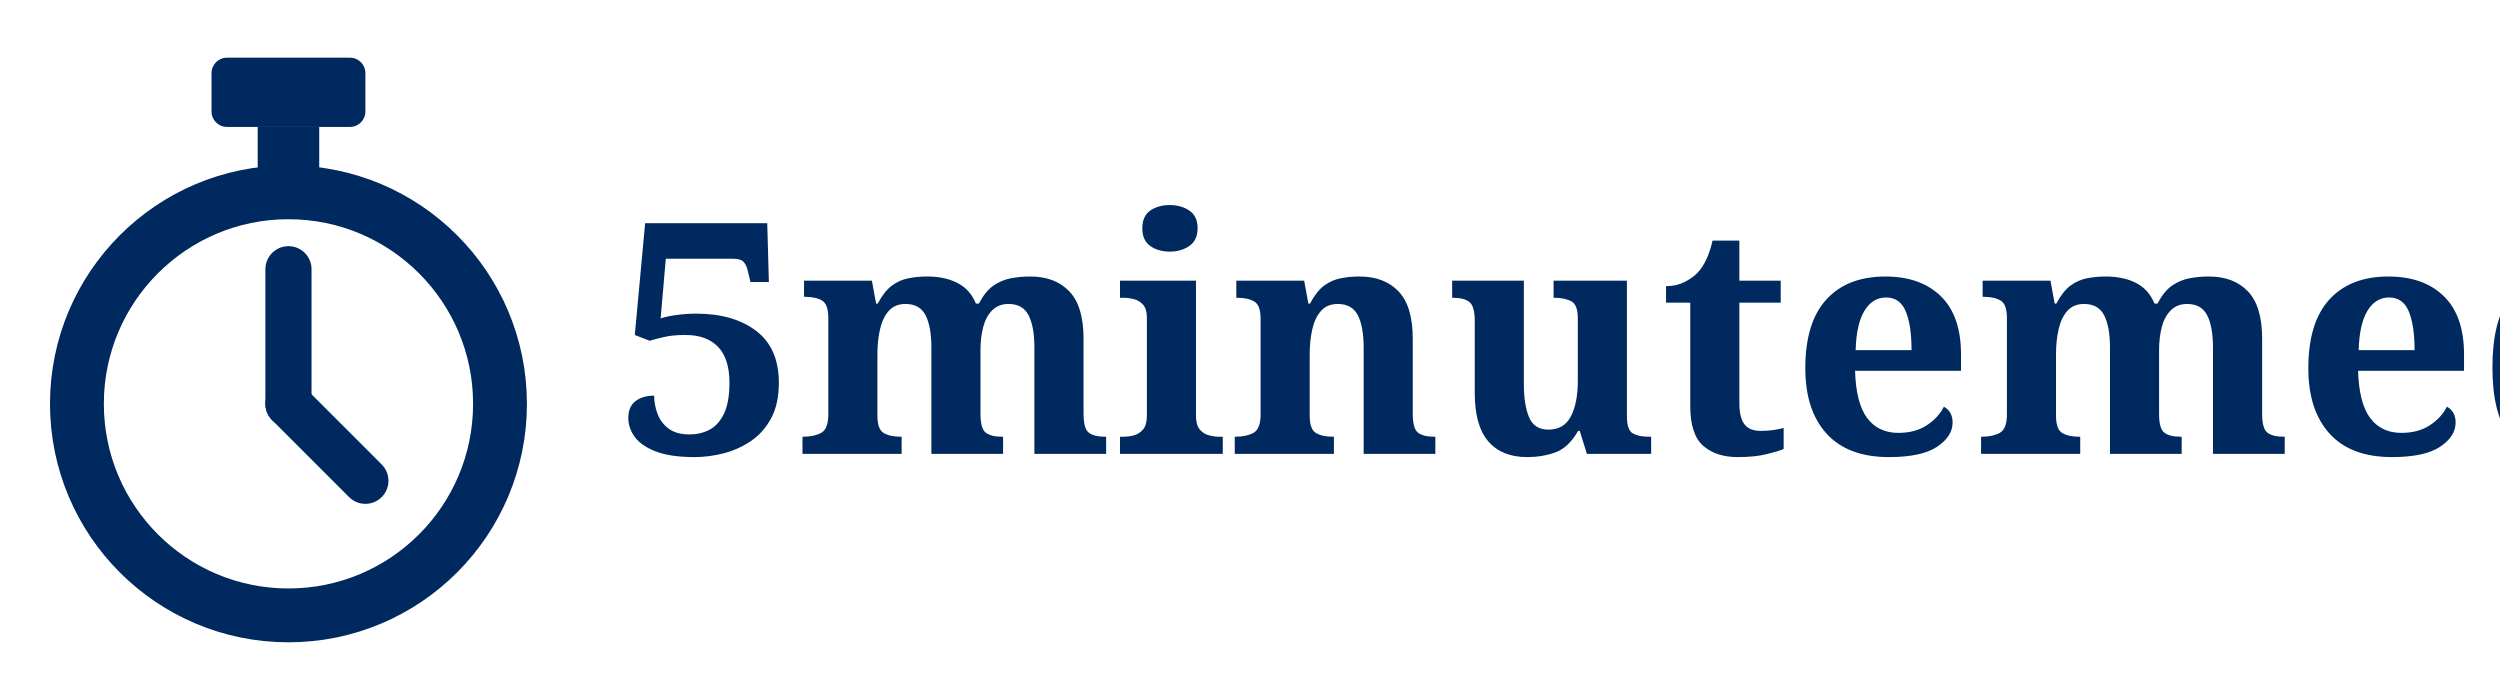
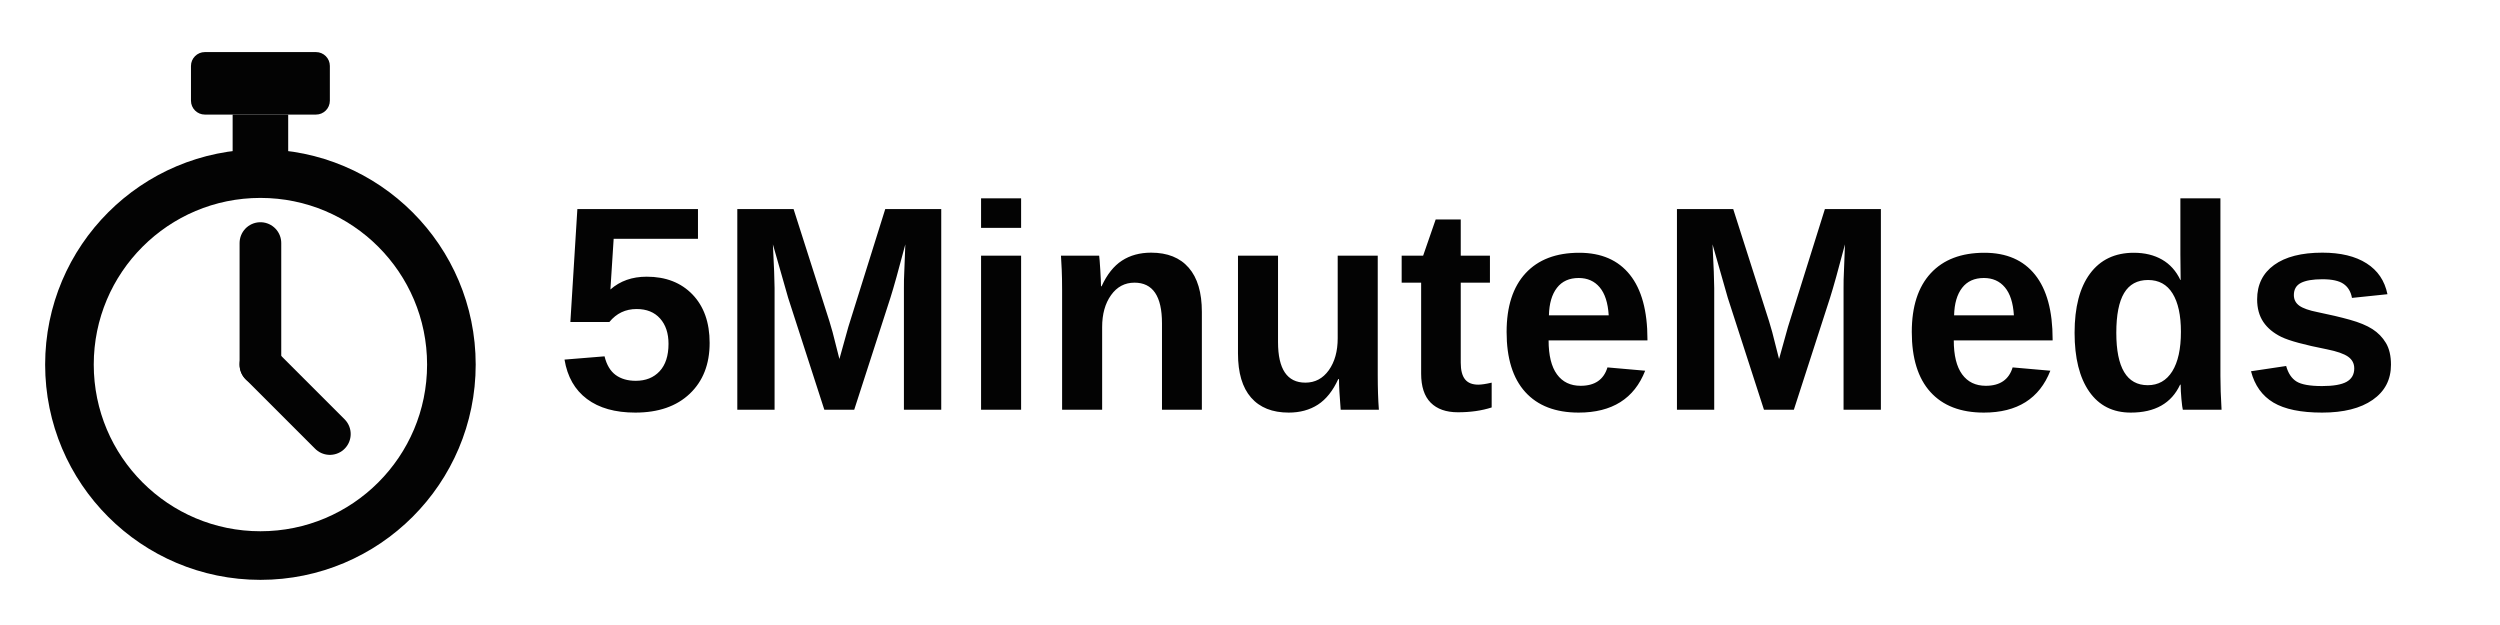
- <svg xmlns="http://www.w3.org/2000/svg" viewBox="0 0 650 180" width="650" height="180">
-   <circle cx="75" cy="105" r="55" fill="none" stroke="#00295F" stroke-width="14" stroke-linecap="round" />
-   <rect x="55" y="15" width="40" height="18" rx="4" ry="4" fill="#00295F" />
-   <rect x="67" y="33" width="16" height="22" fill="#00295F" />
-   <line x1="75" y1="105" x2="75" y2="70" stroke="#00295F" stroke-width="12" stroke-linecap="round" />
-   <line x1="75" y1="105" x2="95" y2="125" stroke="#00295F" stroke-width="12" stroke-linecap="round" />
-   <text x="160" y="118" font-family="Hepta Slab, serif" font-size="84" font-weight="700" fill="#00295F">
-     5minutemeds
+ <svg xmlns="http://www.w3.org/2000/svg" viewBox="0 0 720 180" width="720" height="180">
+   <circle cx="75" cy="105" r="55" fill="none" stroke="#030303" stroke-width="14" stroke-linecap="round" />
+   <rect x="55" y="15" width="40" height="18" rx="4" ry="4" fill="#030303" />
+   <rect x="67" y="33" width="16" height="22" fill="#030303" />
+   <line x1="75" y1="105" x2="75" y2="70" stroke="#030303" stroke-width="12" stroke-linecap="round" />
+   <line x1="75" y1="105" x2="95" y2="125" stroke="#030303" stroke-width="12" stroke-linecap="round" />
+   <text x="160" y="118" font-family="Montserrat, Arial, sans-serif" font-size="84" font-weight="600" fill="#030303">
+     5MinuteMeds
  </text>
</svg>
